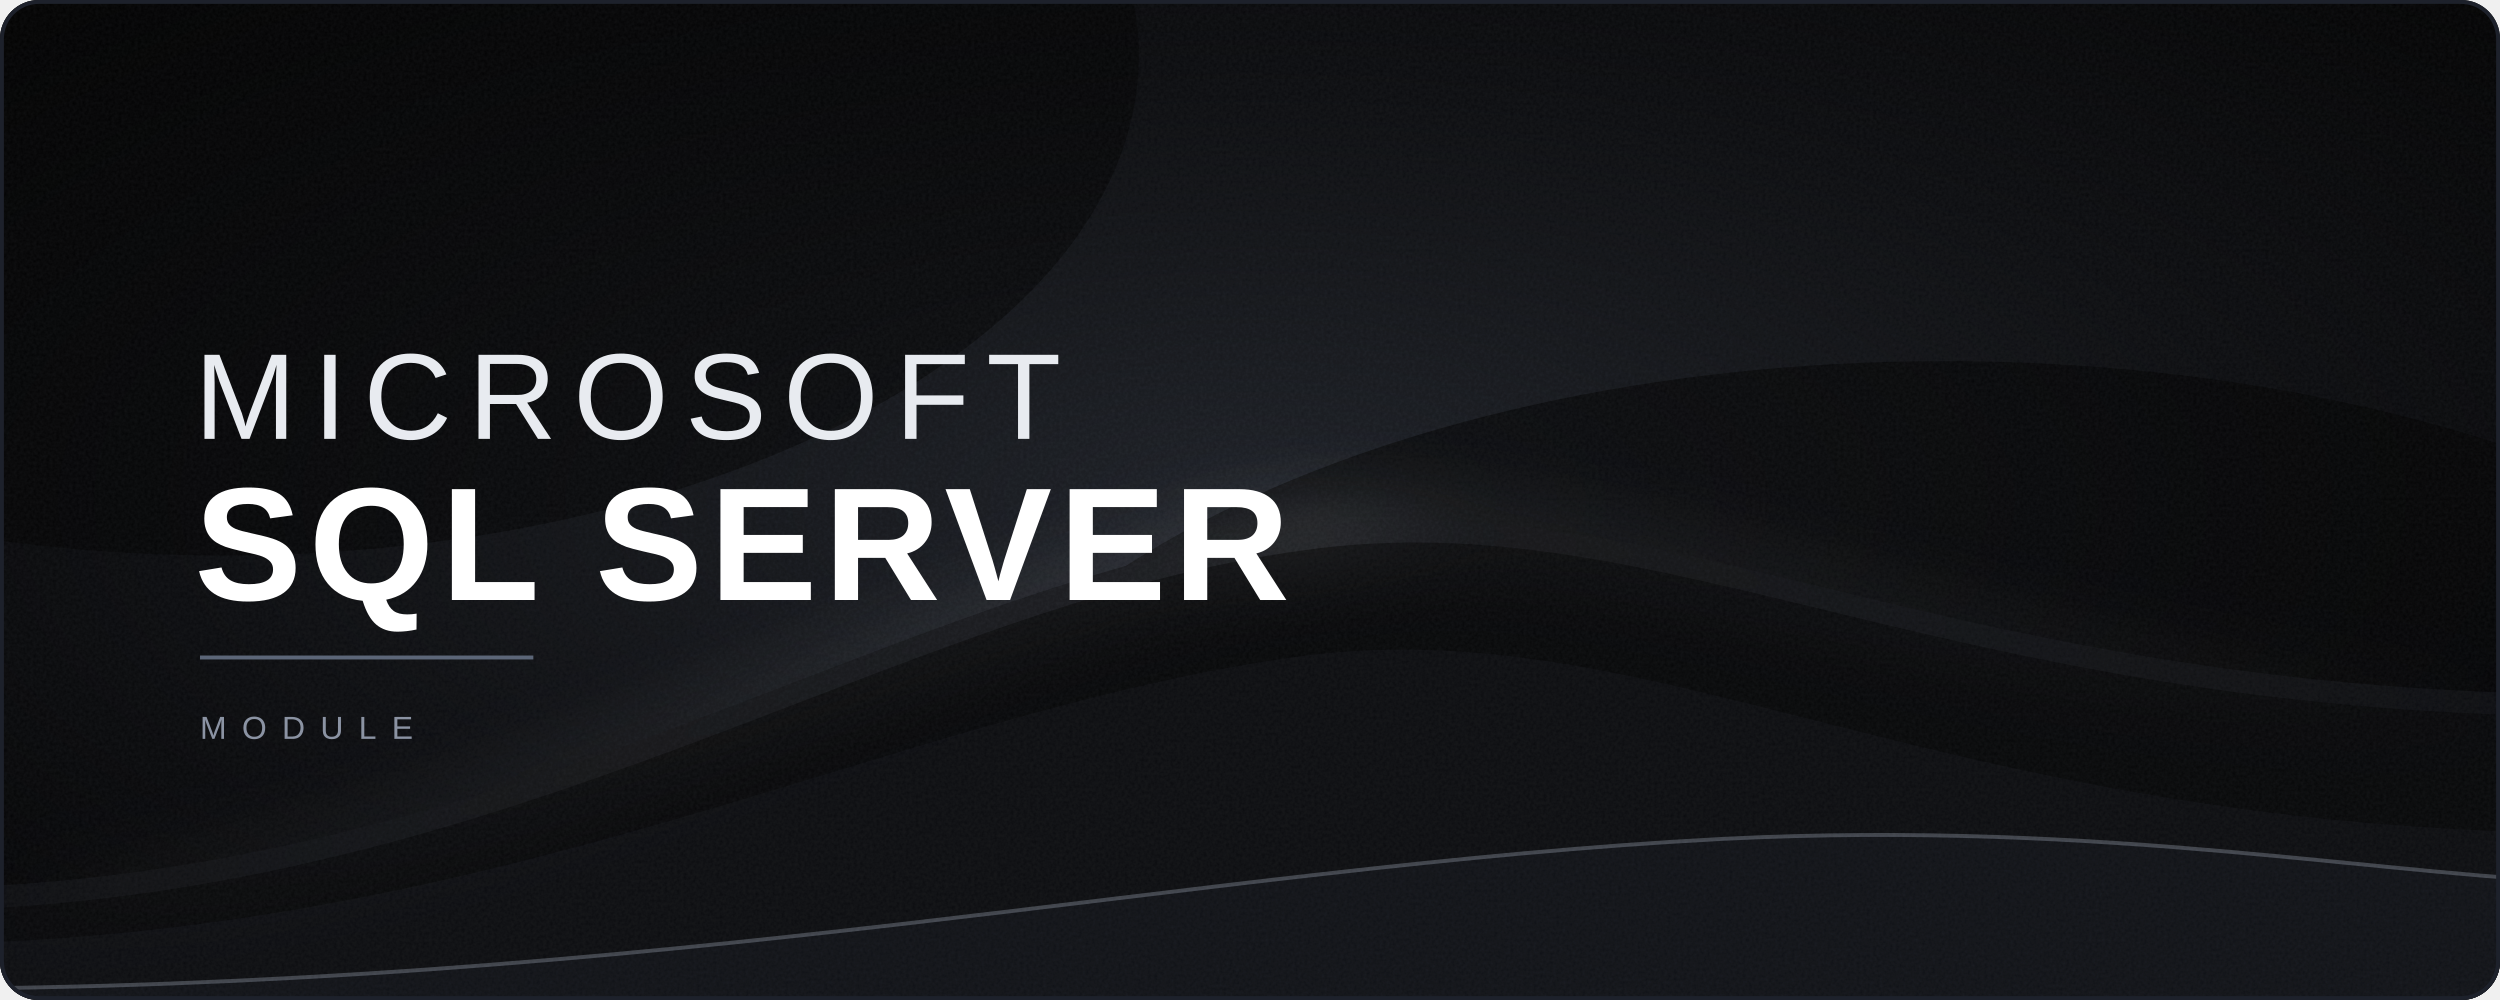
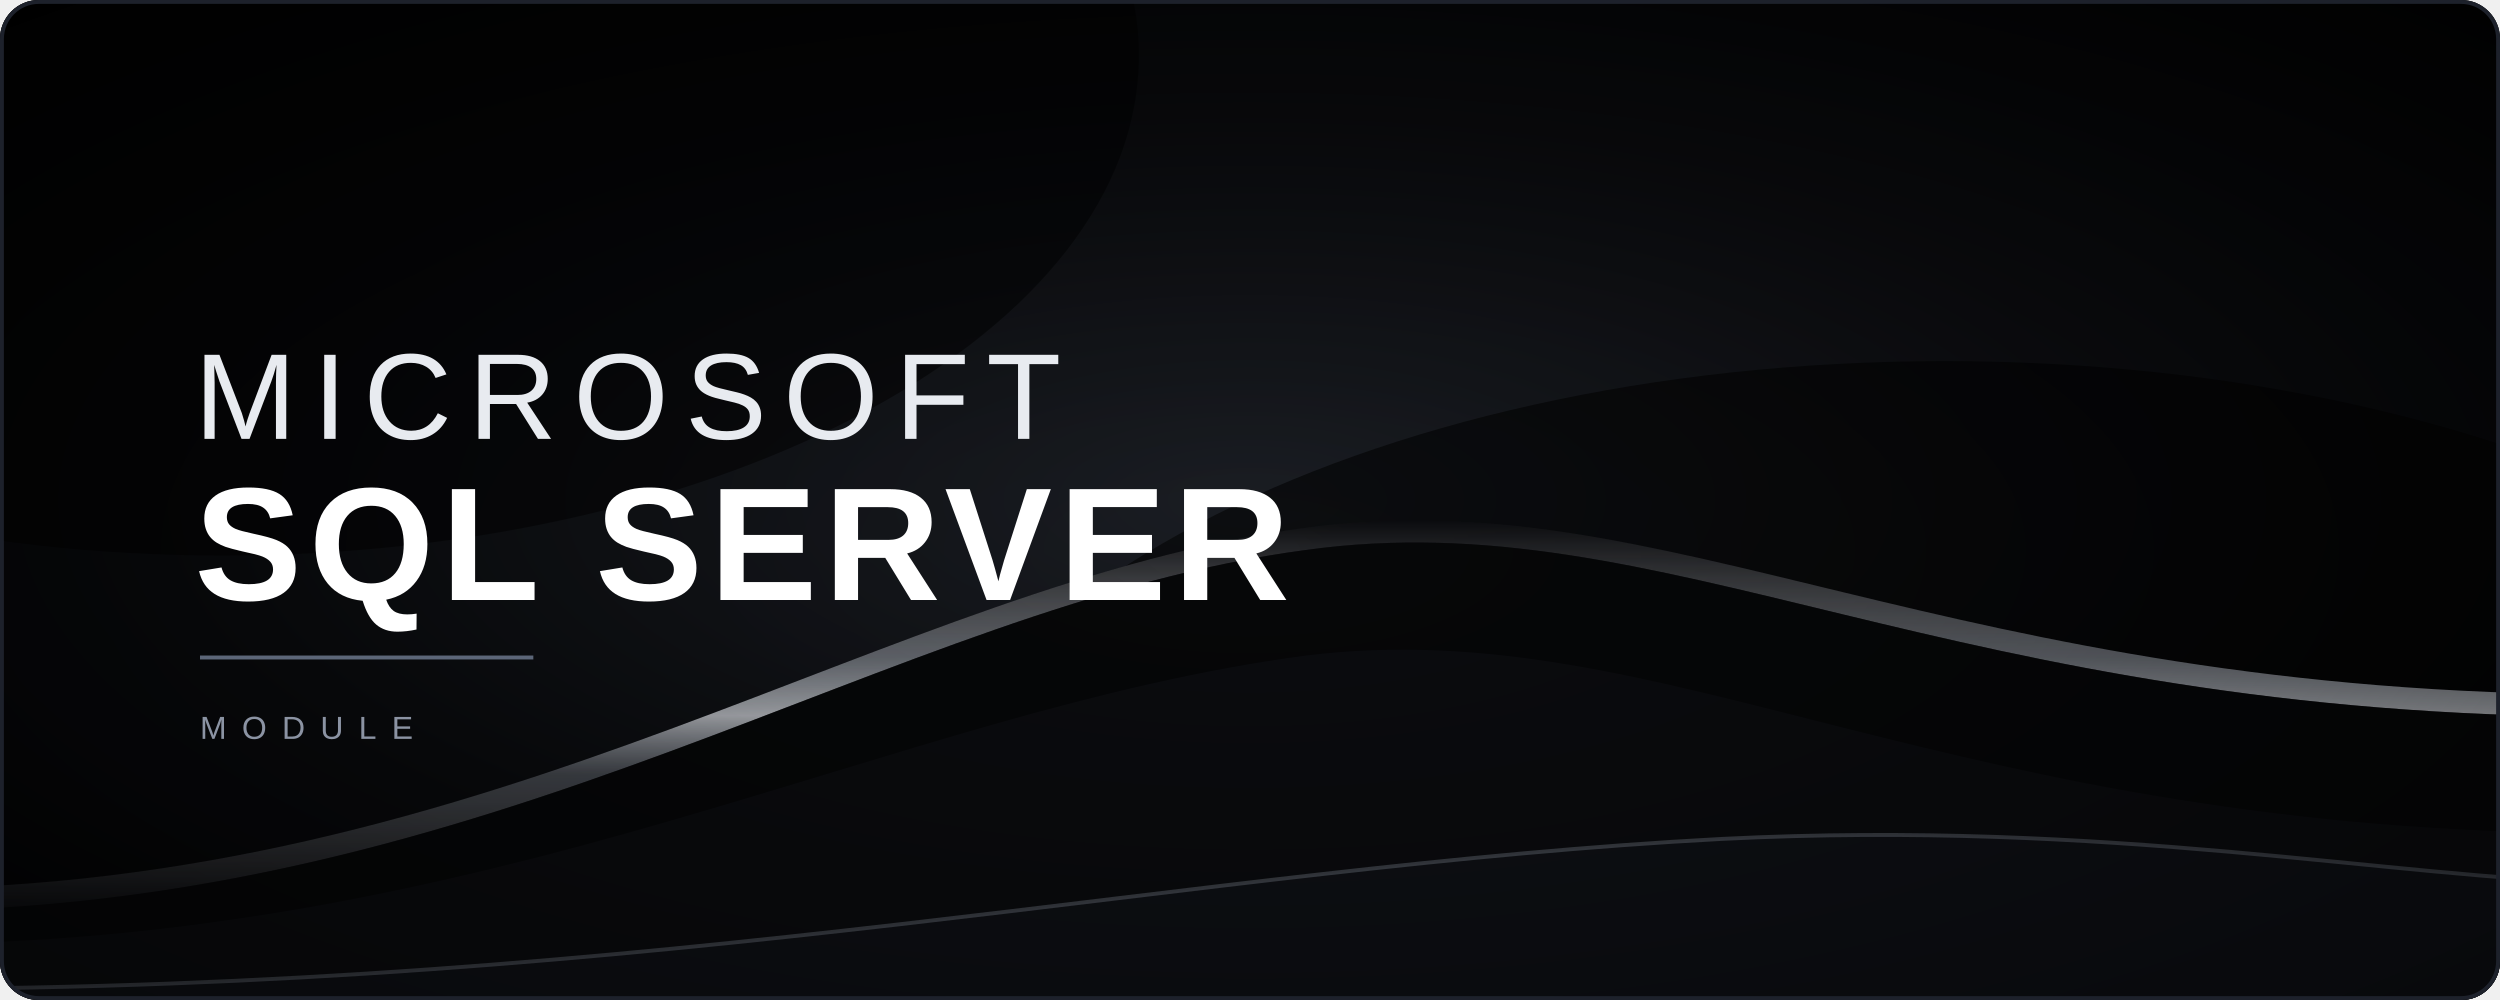
<svg xmlns="http://www.w3.org/2000/svg" viewBox="0 0 900 360" width="100%" height="360" role="img" aria-label="Microsoft SQL Server: black obsidian abstract banner">
  <defs>
    <radialGradient id="void" cx="0.5" cy="0.5" r="0.75">
      <stop offset="0%" stop-color="#1b1e24" />
      <stop offset="55%" stop-color="#0a0b0e" />
      <stop offset="100%" stop-color="#000000" />
    </radialGradient>
-     <linearGradient id="foldSheen" x1="0" y1="0" x2="1" y2="0">
+     <linearGradient id="foldSheen" x1="0" y1="0" x2="0" y2="1">
      <stop offset="0%" stop-color="#ffffff" stop-opacity="0" />
-       <stop offset="48%" stop-color="#9aa3b2" stop-opacity="0.55" />
-       <stop offset="52%" stop-color="#d6dbe4" stop-opacity="0.85" />
-       <stop offset="58%" stop-color="#ffffff" stop-opacity="0.32" />
+       <stop offset="35%" stop-color="#c6cdd8" stop-opacity="0.55" />
+       <stop offset="50%" stop-color="#e9edf3" stop-opacity="0.85" />
+       <stop offset="65%" stop-color="#aeb6c3" stop-opacity="0.4" />
      <stop offset="100%" stop-color="#ffffff" stop-opacity="0" />
    </linearGradient>
-     <filter id="soften" x="-30%" y="-30%" width="160%" height="160%">
-       <feGaussianBlur stdDeviation="14" />
-       <feColorMatrix values="0 0 0 0 0.72  0 0 0 0 0.76  0 0 0 0 0.82  0 0 0 0.62 0" />
-     </filter>
-     <filter id="grain">
-       <feTurbulence type="fractalNoise" baseFrequency="0.85" numOctaves="2" result="n" />
-       <feColorMatrix in="n" type="matrix" values="0 0 0 0 0.85  0 0 0 0 0.87  0 0 0 0 0.90  0 0 0 0.055 0" />
-       <feComposite in2="SourceGraphic" operator="over" />
-     </filter>
+     <radialGradient id="vignette" cx="0.5" cy="0.55" r="0.72">
+       <stop offset="0%" stop-color="#000" stop-opacity="0" />
+       <stop offset="100%" stop-color="#000" stop-opacity="0.5" />
+     </radialGradient>
    <clipPath id="frame">
      <rect x="0" y="0" width="900" height="360" rx="14" />
    </clipPath>
  </defs>
  <g clip-path="url(#frame)">
    <rect width="900" height="360" fill="url(#void)" />
    <ellipse cx="700" cy="330" rx="380" ry="200" fill="#000" opacity=".55" />
    <ellipse cx="80" cy="20" rx="330" ry="180" fill="#000" opacity=".5" />
    <path d="M -40 320              C 180 320, 320 210, 470 190              C 600 172, 700 250, 940 250              L 940 360 L -40 360 Z" fill="#0b0c0f" />
-     <path d="M -40 320              C 180 320, 320 210, 470 190              C 600 172, 700 250, 940 250              L 940 258              C 700 258, 600 180, 470 198              C 320 218, 180 328, -40 328 Z" fill="url(#foldSheen)" filter="url(#soften)" />
+     <path d="M -40 320              C 180 320, 320 210, 470 190              C 600 172, 700 250, 940 250              L 940 258              C 700 258, 600 180, 470 198              C 320 218, 180 328, -40 328 Z" fill="url(#foldSheen)" opacity=".9" />
    <path d="M -40 328              C 180 328, 320 218, 470 198              C 600 180, 700 258, 940 258              L 940 300              C 700 300, 600 220, 470 236              C 320 256, 180 340, -40 340 Z" fill="#000" opacity=".45" />
    <path d="M -40 356              C 240 356, 430 312, 620 302              C 760 295, 860 316, 940 318              L 940 360 L -40 360 Z" fill="#12141a" opacity=".6" />
    <path d="M -40 356              C 240 356, 430 312, 620 302              C 760 295, 860 316, 940 318" fill="none" stroke="#9aa3b2" stroke-width="1.4" opacity=".35" />
-     <rect width="900" height="360" fill="transparent" filter="url(#grain)" />
+     <rect width="900" height="360" fill="url(#vignette)" />
    <text x="70" y="158" font-family="'Segoe UI',Arial,Helvetica,sans-serif" font-size="44" font-weight="200" letter-spacing="6" fill="#e8ebf0">MICROSOFT</text>
    <text x="70" y="216" font-family="'Segoe UI',Arial,Helvetica,sans-serif" font-size="58" font-weight="600" letter-spacing="2.5" fill="#ffffff">SQL SERVER</text>
    <rect x="72" y="236" width="120" height="1.4" fill="#5c6678" />
    <text x="72" y="266" font-family="'Segoe UI',Arial,Helvetica,sans-serif" font-size="11.5" letter-spacing="5.5" fill="#8b93a3">MODULE</text>
  </g>
  <rect x=".7" y=".7" width="898.6" height="358.6" rx="13.3" fill="none" stroke="#1d212b" stroke-width="1.4" />
</svg>
